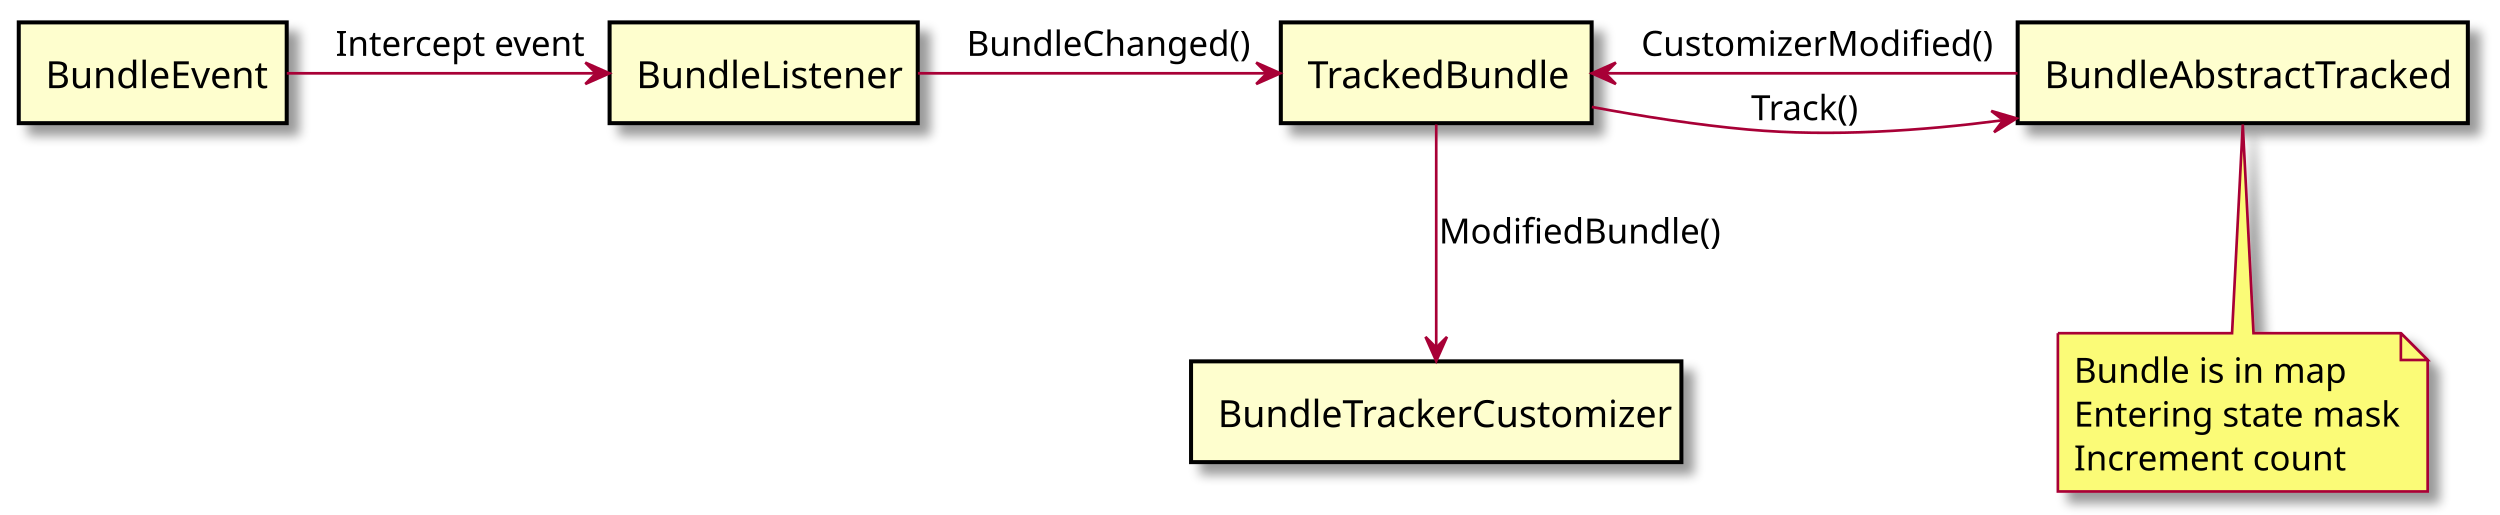
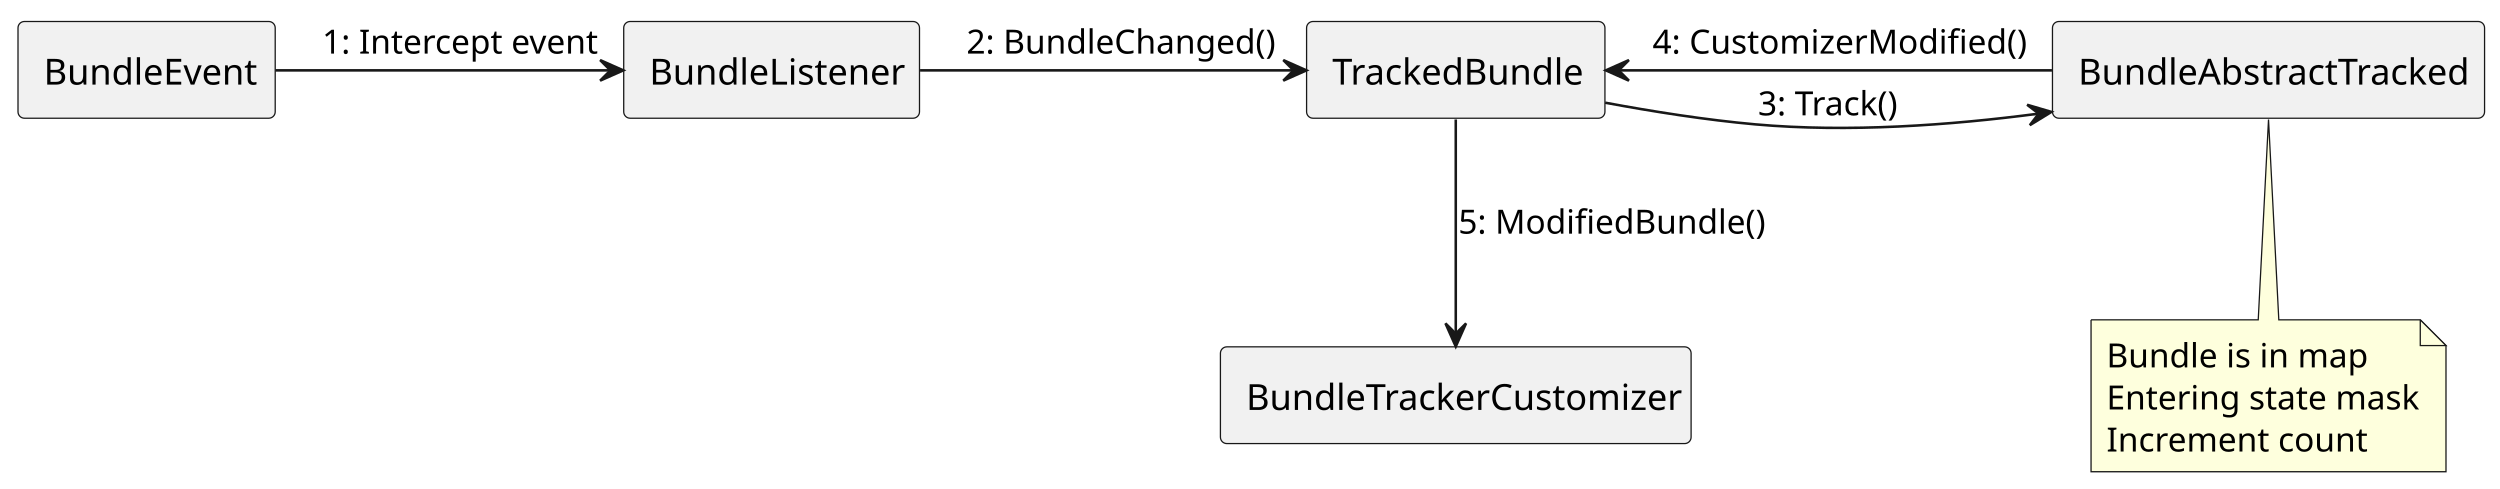
- <svg xmlns="http://www.w3.org/2000/svg" contentScriptType="application/ecmascript" contentStyleType="text/css" height="192px" preserveAspectRatio="none" style="width:933px;height:192px;background:#FFFFFF;" version="1.1" viewBox="0 0 933 192" width="933px" zoomAndPan="magnify">
-   <defs>
-     <filter height="300%" id="f1h2priv7x90vd" width="300%" x="-1" y="-1">
-       <feGaussianBlur result="blurOut" stdDeviation="2.0" />
-       <feColorMatrix in="blurOut" result="blurOut2" type="matrix" values="0 0 0 0 0 0 0 0 0 0 0 0 0 0 0 0 0 0 .4 0" />
-       <feOffset dx="4.0" dy="4.0" in="blurOut2" result="blurOut3" />
-       <feBlend in="SourceGraphic" in2="blurOut3" mode="normal" />
-     </filter>
-   </defs>
+ <svg xmlns="http://www.w3.org/2000/svg" contentStyleType="text/css" height="190px" preserveAspectRatio="none" style="width:972px;height:190px;background:#FFFFFF;" version="1.1" viewBox="0 0 972 190" width="972px" zoomAndPan="magnify">
+   <defs />
  <g>
-     <rect fill="#FEFECE" filter="url(#f1h2priv7x90vd)" height="37.609" style="stroke:#000000;stroke-width:1.5;" width="100" x="7" y="8.356" />
-     <text fill="#000000" font-family="sans-serif" font-size="14" lengthAdjust="spacing" textLength="80" x="17" y="32.89">BundleEvent</text>
-     <rect fill="#FEFECE" filter="url(#f1h2priv7x90vd)" height="37.609" style="stroke:#000000;stroke-width:1.5;" width="115" x="227.5" y="8.356" />
-     <text fill="#000000" font-family="sans-serif" font-size="14" lengthAdjust="spacing" textLength="95" x="237.5" y="32.89">BundleListener</text>
-     <rect fill="#FEFECE" filter="url(#f1h2priv7x90vd)" height="37.609" style="stroke:#000000;stroke-width:1.5;" width="116" x="478" y="8.356" />
-     <text fill="#000000" font-family="sans-serif" font-size="14" lengthAdjust="spacing" textLength="96" x="488" y="32.89">TrackedBundle</text>
-     <rect fill="#FEFECE" filter="url(#f1h2priv7x90vd)" height="37.609" style="stroke:#000000;stroke-width:1.5;" width="168" x="753" y="8.356" />
-     <text fill="#000000" font-family="sans-serif" font-size="14" lengthAdjust="spacing" textLength="148" x="763" y="32.89">BundleAbstractTracked</text>
-     <rect fill="#FEFECE" filter="url(#f1h2priv7x90vd)" height="37.609" style="stroke:#000000;stroke-width:1.5;" width="183" x="444.5" y="134.856" />
-     <text fill="#000000" font-family="sans-serif" font-size="14" lengthAdjust="spacing" textLength="163" x="454.5" y="159.39">BundleTrackerCustomizer</text>
-     <path d="M768,124.356 L768,183.411 A0,0 0 0 0 768,183.411 L906,183.411 A0,0 0 0 0 906,183.411 L906,134.356 L896,124.356 L841,124.356 L837,46.456 L833,124.356 L768,124.356 A0,0 0 0 0 768,124.356 " fill="#FBFB77" filter="url(#f1h2priv7x90vd)" style="stroke:#A80036;stroke-width:1.0;" />
-     <path d="M896,124.356 L896,134.356 L906,134.356 L896,124.356 " fill="#FBFB77" style="stroke:#A80036;stroke-width:1.0;" />
-     <text fill="#000000" font-family="sans-serif" font-size="13" lengthAdjust="spacing" textLength="97" x="774" y="142.852">Bundle is in map</text>
-     <text fill="#000000" font-family="sans-serif" font-size="13" lengthAdjust="spacing" textLength="117" x="774" y="159.203">Entering state mask</text>
-     <text fill="#000000" font-family="sans-serif" font-size="13" lengthAdjust="spacing" textLength="93" x="774" y="175.555">Increment count</text>
-     <path d="M107.04,27.356 C140.89,27.356 185.88,27.356 222.16,27.356 " fill="none" id="BE-to-BL" style="stroke:#A80036;stroke-width:1.0;" />
-     <polygon fill="#A80036" points="227.44,27.356,218.44,23.356,222.44,27.356,218.44,31.356,227.44,27.356" style="stroke:#A80036;stroke-width:1.0;" />
-     <text fill="#000000" font-family="sans-serif" font-size="13" lengthAdjust="spacing" textLength="84" x="125.25" y="20.852">Intercept event</text>
-     <path d="M342.58,27.356 C381.37,27.356 432.54,27.356 472.5,27.356 " fill="none" id="BL-to-TB" style="stroke:#A80036;stroke-width:1.0;" />
-     <polygon fill="#A80036" points="477.81,27.356,468.81,23.356,472.81,27.356,468.81,31.356,477.81,27.356" style="stroke:#A80036;stroke-width:1.0;" />
-     <text fill="#000000" font-family="sans-serif" font-size="13" lengthAdjust="spacing" textLength="99" x="360.75" y="20.852">BundleChanged()</text>
-     <path d="M594.09,39.926 C612.66,43.386 633.36,46.646 652.5,48.356 C683.46,51.126 717.27,48.826 747.4,44.886 " fill="none" id="TB-to-BAT" style="stroke:#A80036;stroke-width:1.0;" />
-     <polygon fill="#A80036" points="752.59,44.186,743.142,41.404,747.633,44.843,744.194,49.334,752.59,44.186" style="stroke:#A80036;stroke-width:1.0;" />
-     <text fill="#000000" font-family="sans-serif" font-size="13" lengthAdjust="spacing" textLength="40" x="653.5" y="44.852">Track()</text>
-     <path d="M599.13,27.356 C643.81,27.356 704.2,27.356 752.95,27.356 " fill="none" id="TB-backto-BAT" style="stroke:#A80036;stroke-width:1.0;" />
-     <polygon fill="#A80036" points="594.04,27.356,603.04,31.356,599.04,27.356,603.04,23.356,594.04,27.356" style="stroke:#A80036;stroke-width:1.0;" />
-     <text fill="#000000" font-family="sans-serif" font-size="13" lengthAdjust="spacing" textLength="122" x="612.5" y="20.852">CustomizerModified()</text>
-     <path d="M536,46.456 C536,68.406 536,105.426 536,129.506 " fill="none" id="TB-to-BTC" style="stroke:#A80036;stroke-width:1.0;" />
-     <polygon fill="#A80036" points="536,134.726,540,125.726,536,129.726,532,125.726,536,134.726" style="stroke:#A80036;stroke-width:1.0;" />
-     <text fill="#000000" font-family="sans-serif" font-size="13" lengthAdjust="spacing" textLength="96" x="537" y="90.852">ModifiedBundle()</text>
+     <g id="elem_BE">
+       <rect fill="#F1F1F1" height="37.609" rx="2.5" ry="2.5" style="stroke:#181818;stroke-width:0.5;" width="100" x="7" y="8.356" />
+       <text fill="#000000" font-family="sans-serif" font-size="14" lengthAdjust="spacing" textLength="80" x="17" y="32.89">BundleEvent</text>
+     </g>
+     <g id="elem_BL">
+       <rect fill="#F1F1F1" height="37.609" rx="2.5" ry="2.5" style="stroke:#181818;stroke-width:0.5;" width="115" x="242.5" y="8.356" />
+       <text fill="#000000" font-family="sans-serif" font-size="14" lengthAdjust="spacing" textLength="95" x="252.5" y="32.89">BundleListener</text>
+     </g>
+     <g id="elem_TB">
+       <rect fill="#F1F1F1" height="37.609" rx="2.5" ry="2.5" style="stroke:#181818;stroke-width:0.5;" width="116" x="508" y="8.356" />
+       <text fill="#000000" font-family="sans-serif" font-size="14" lengthAdjust="spacing" textLength="96" x="518" y="32.89">TrackedBundle</text>
+     </g>
+     <g id="elem_BAT">
+       <rect fill="#F1F1F1" height="37.609" rx="2.5" ry="2.5" style="stroke:#181818;stroke-width:0.5;" width="168" x="798" y="8.356" />
+       <text fill="#000000" font-family="sans-serif" font-size="14" lengthAdjust="spacing" textLength="148" x="808" y="32.89">BundleAbstractTracked</text>
+     </g>
+     <g id="elem_BTC">
+       <rect fill="#F1F1F1" height="37.609" rx="2.5" ry="2.5" style="stroke:#181818;stroke-width:0.5;" width="183" x="474.5" y="134.856" />
+       <text fill="#000000" font-family="sans-serif" font-size="14" lengthAdjust="spacing" textLength="163" x="484.5" y="159.39">BundleTrackerCustomizer</text>
+     </g>
+     <g id="elem_GMN12">
+       <path d="M813,124.356 L813,183.411 A0,0 0 0 0 813,183.411 L951,183.411 A0,0 0 0 0 951,183.411 L951,134.356 L941,124.356 L886,124.356 L882,46.456 L878,124.356 L813,124.356 A0,0 0 0 0 813,124.356 " fill="#FEFFDD" style="stroke:#181818;stroke-width:0.5;" />
+       <path d="M941,124.356 L941,134.356 L951,134.356 L941,124.356 " fill="#FEFFDD" style="stroke:#181818;stroke-width:0.5;" />
+       <text fill="#000000" font-family="sans-serif" font-size="13" lengthAdjust="spacing" textLength="97" x="819" y="142.852">Bundle is in map</text>
+       <text fill="#000000" font-family="sans-serif" font-size="13" lengthAdjust="spacing" textLength="117" x="819" y="159.203">Entering state mask</text>
+       <text fill="#000000" font-family="sans-serif" font-size="13" lengthAdjust="spacing" textLength="93" x="819" y="175.555">Increment count</text>
+     </g>
+     <g id="link_BE_BL">
+       <path d="M107.06,27.356 C144.68,27.356 196.49,27.356 236.95,27.356 " fill="none" id="BE-to-BL" style="stroke:#181818;stroke-width:1.0;" />
+       <polygon fill="#181818" points="242.33,27.356,233.33,23.356,237.33,27.356,233.33,31.356,242.33,27.356" style="stroke:#181818;stroke-width:1.0;" />
+       <text fill="#000000" font-family="sans-serif" font-size="13" lengthAdjust="spacing" textLength="99" x="125.25" y="20.852">1: Intercept event</text>
+     </g>
+     <g id="link_BL_TB">
+       <path d="M357.72,27.356 C400.53,27.356 458.87,27.356 502.91,27.356 " fill="none" id="BL-to-TB" style="stroke:#181818;stroke-width:1.0;" />
+       <polygon fill="#181818" points="507.94,27.356,498.94,23.356,502.94,27.356,498.94,31.356,507.94,27.356" style="stroke:#181818;stroke-width:1.0;" />
+       <text fill="#000000" font-family="sans-serif" font-size="13" lengthAdjust="spacing" textLength="114" x="375.75" y="20.852">2: BundleChanged()</text>
+     </g>
+     <g id="link_TB_BAT">
+       <path d="M624.09,39.926 C642.66,43.386 663.36,46.646 682.5,48.356 C718.54,51.576 758.18,48.726 792.57,44.196 " fill="none" id="TB-to-BAT" style="stroke:#181818;stroke-width:1.0;" />
+       <polygon fill="#181818" points="797.6,43.516,788.152,40.734,792.643,44.173,789.204,48.664,797.6,43.516" style="stroke:#181818;stroke-width:1.0;" />
+       <text fill="#000000" font-family="sans-serif" font-size="13" lengthAdjust="spacing" textLength="55" x="683.5" y="44.852">3: Track()</text>
+     </g>
+     <g id="link_TB_BAT">
+       <path d="M629.54,27.356 C677.92,27.356 744.96,27.356 797.8,27.356 " fill="none" id="TB-backto-BAT" style="stroke:#181818;stroke-width:1.0;" />
+       <polygon fill="#181818" points="624.33,27.356,633.33,31.356,629.33,27.356,633.33,23.356,624.33,27.356" style="stroke:#181818;stroke-width:1.0;" />
+       <text fill="#000000" font-family="sans-serif" font-size="13" lengthAdjust="spacing" textLength="137" x="642.5" y="20.852">4: CustomizerModified()</text>
+     </g>
+     <g id="link_TB_BTC">
+       <path d="M566,46.456 C566,68.406 566,105.426 566,129.506 " fill="none" id="TB-to-BTC" style="stroke:#181818;stroke-width:1.0;" />
+       <polygon fill="#181818" points="566,134.726,570,125.726,566,129.726,562,125.726,566,134.726" style="stroke:#181818;stroke-width:1.0;" />
+       <text fill="#000000" font-family="sans-serif" font-size="13" lengthAdjust="spacing" textLength="111" x="567" y="90.852">5: ModifiedBundle()</text>
+     </g>
  </g>
</svg>
